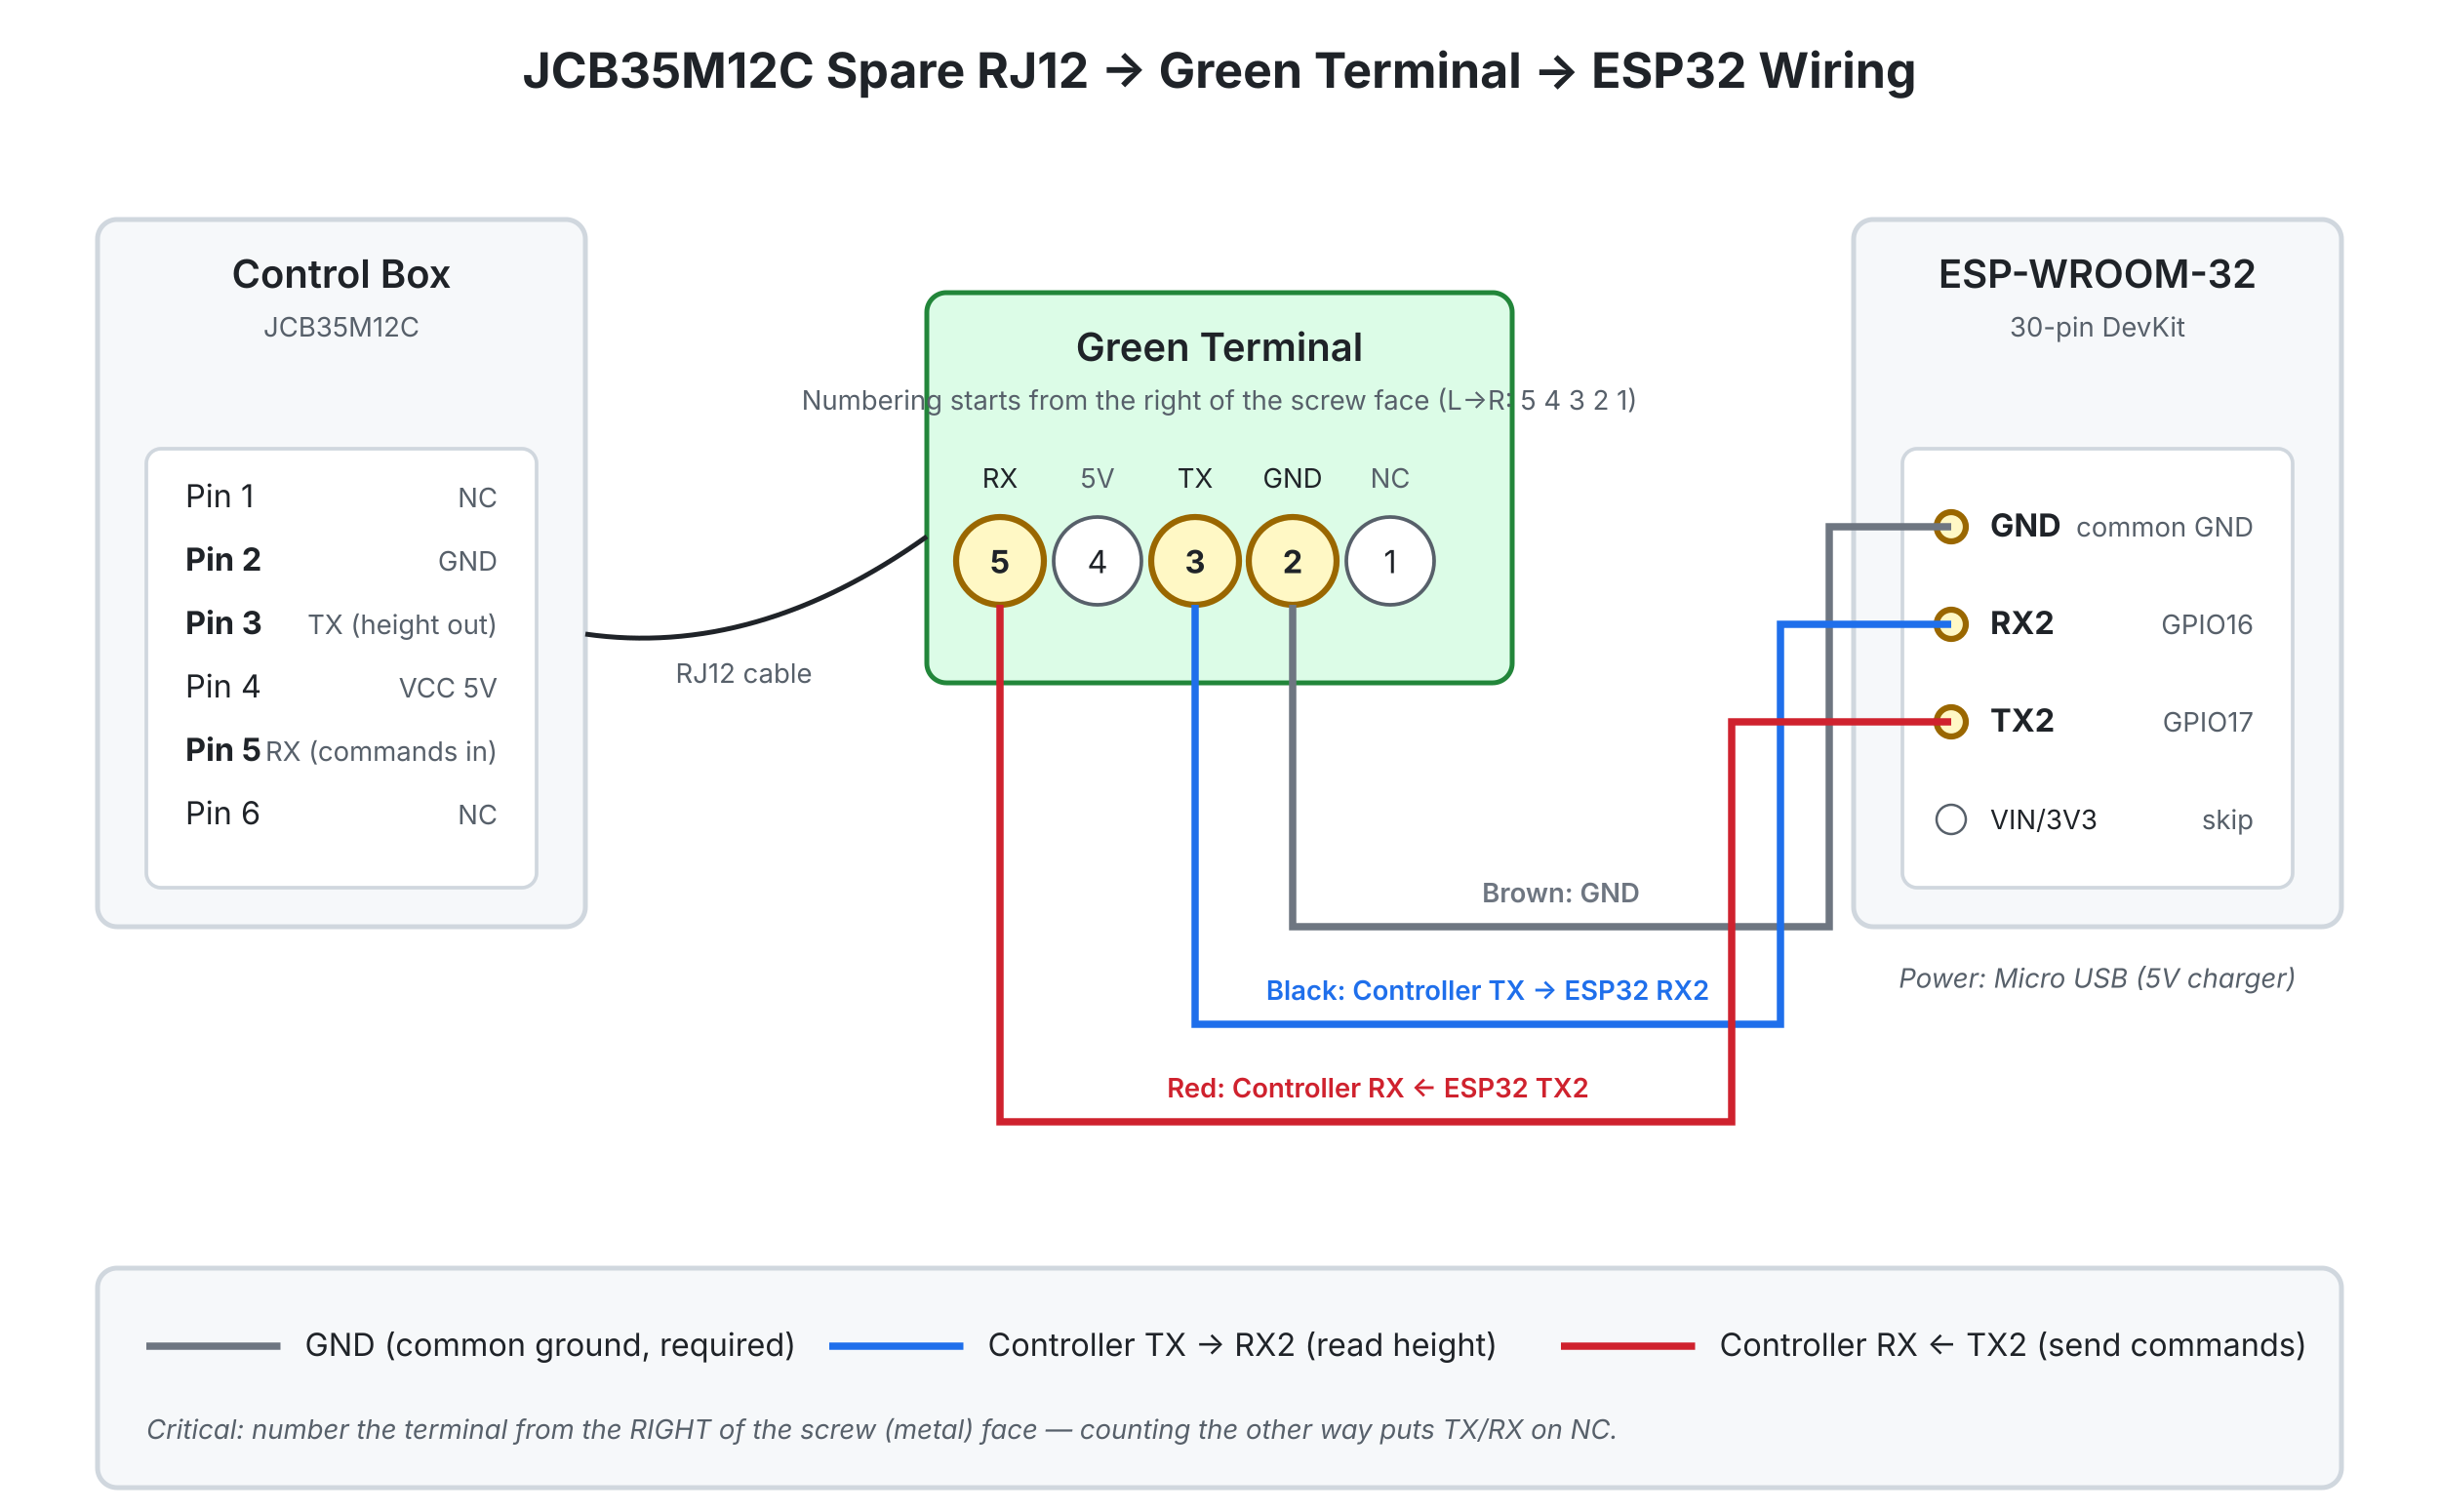
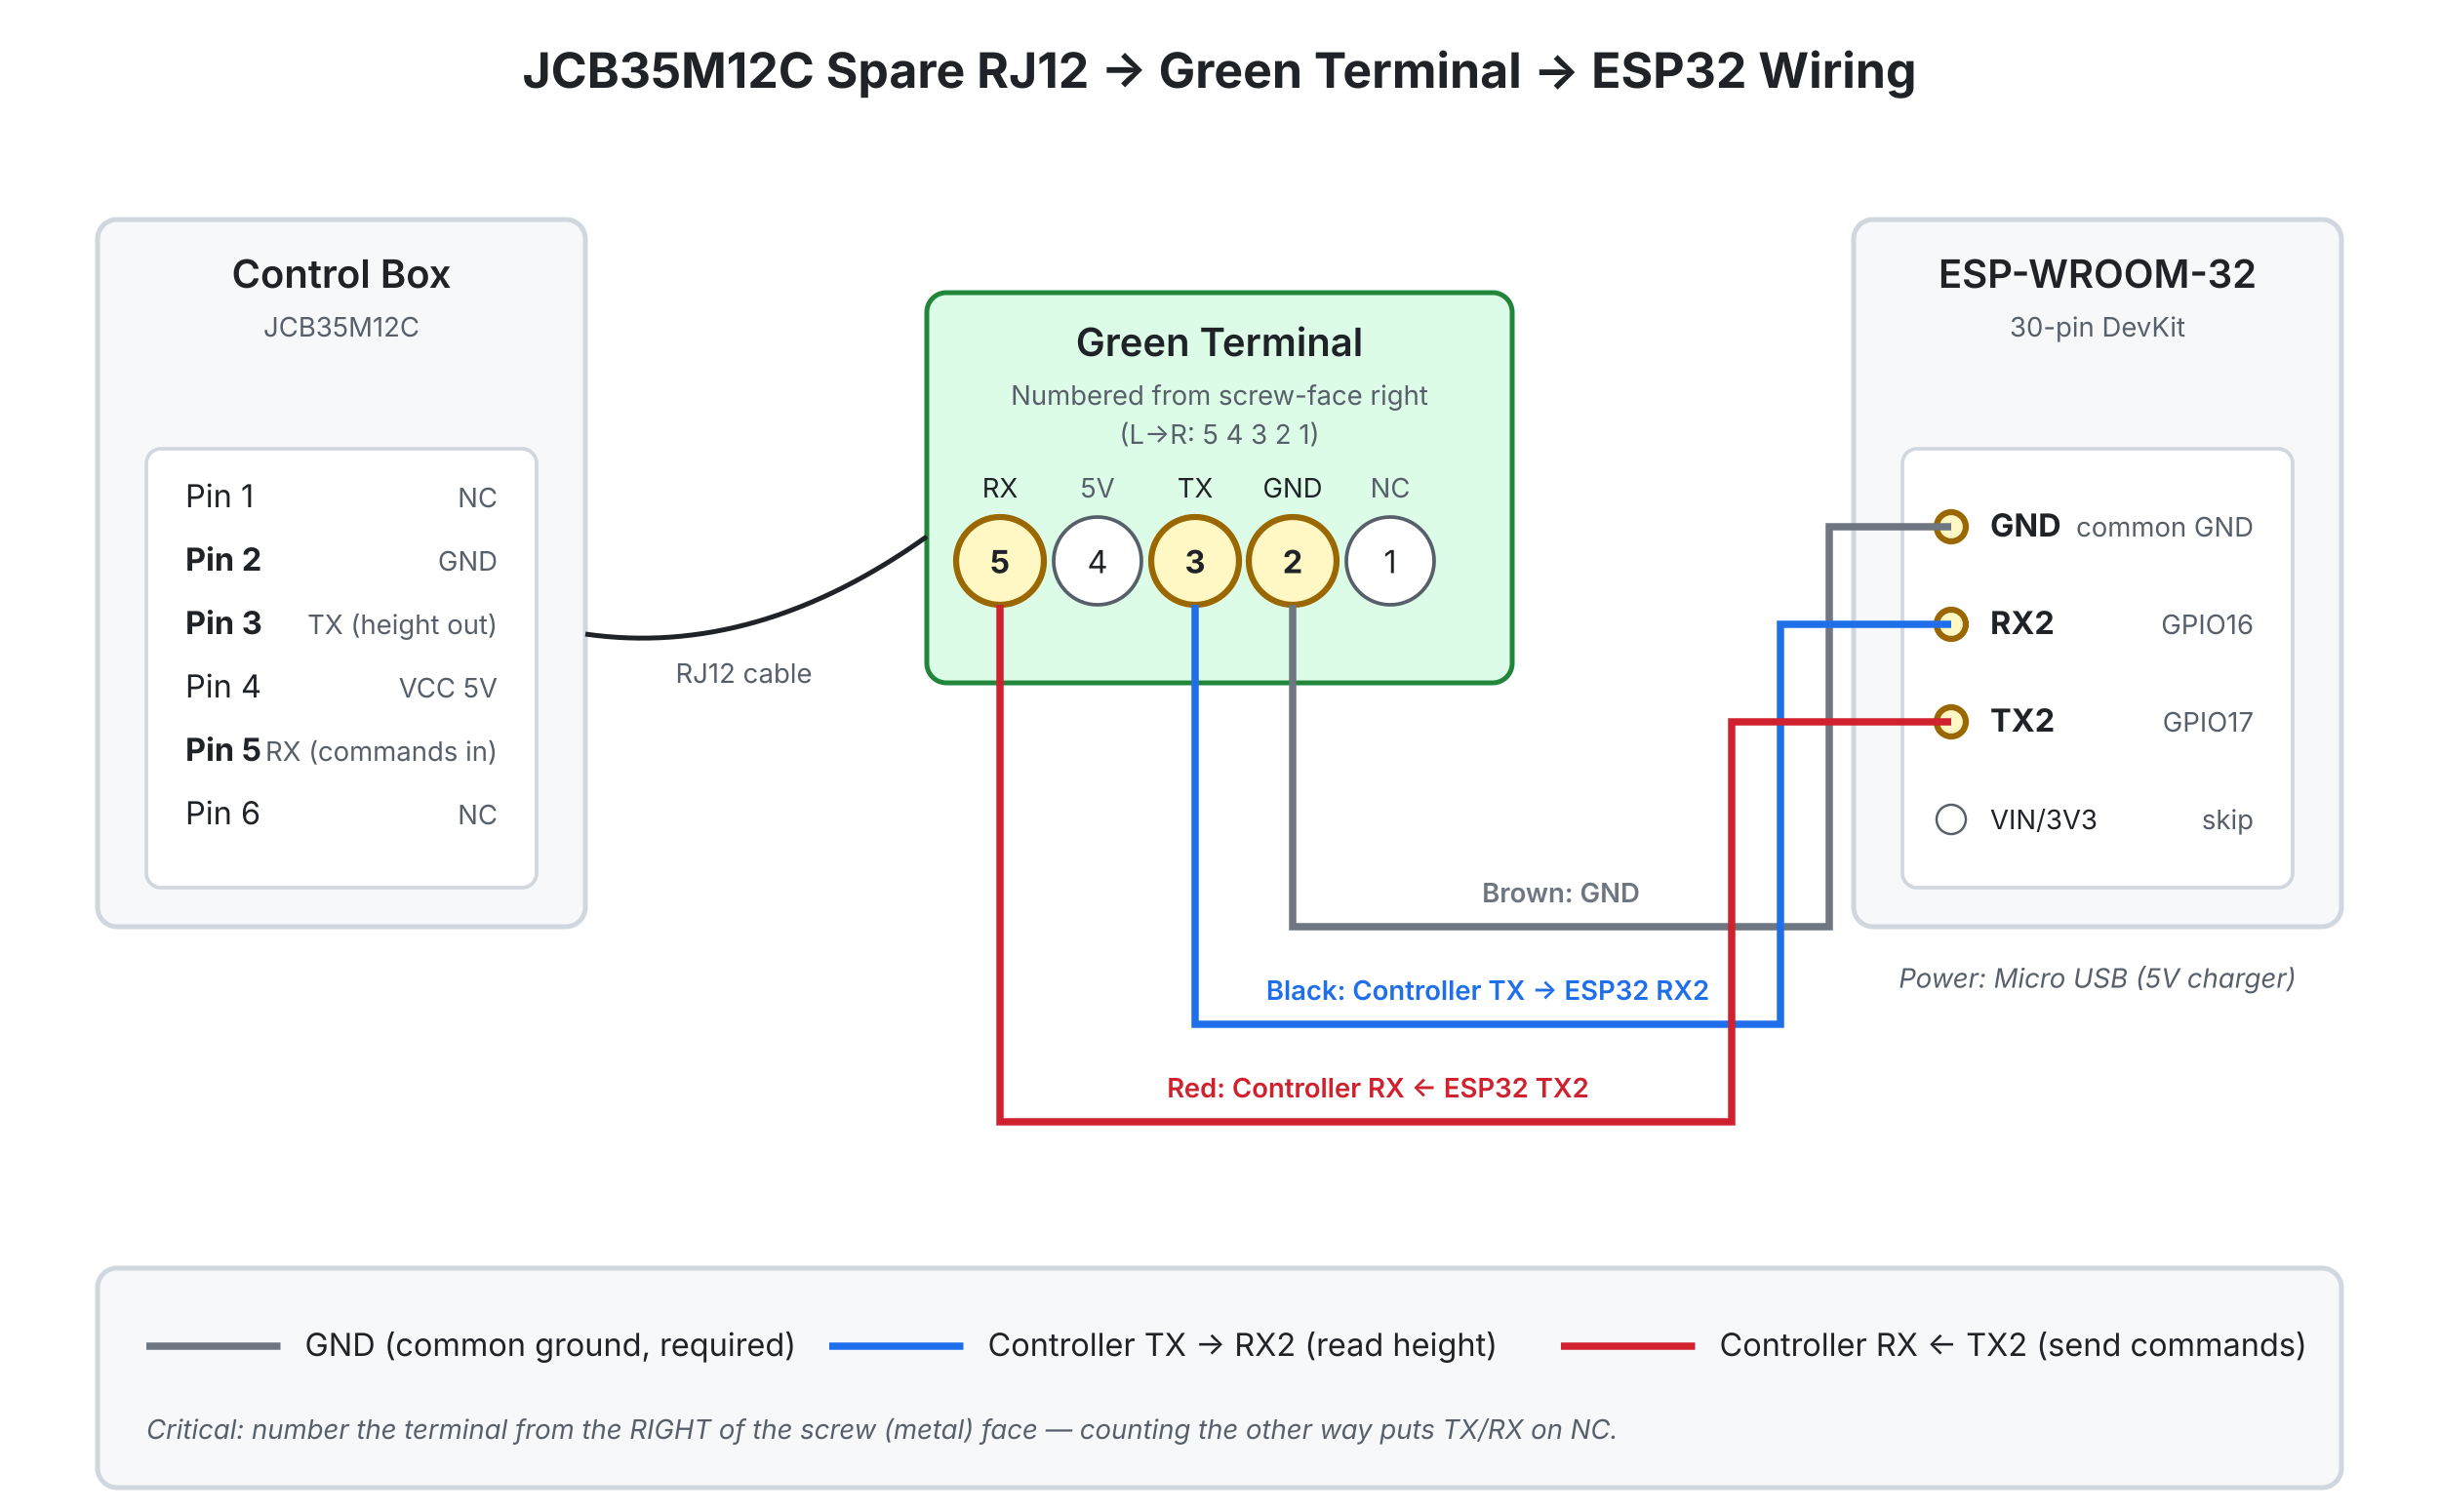
<svg xmlns="http://www.w3.org/2000/svg" viewBox="0 0 1000 620" font-family="-apple-system, BlinkMacSystemFont, 'Segoe UI', sans-serif">
  <rect width="1000" height="620" fill="#ffffff" />
  <style>
    .box        { fill: #f6f8fa; stroke: #d0d7de; stroke-width: 2; rx: 8; }
    .inner-box  { fill: #ffffff; stroke: #d0d7de; stroke-width: 1.5; rx: 6; }
    .green-box  { fill: #dcfce7; stroke: #22863a; stroke-width: 2; rx: 8; }
    .title      { font-size: 20px; font-weight: 700; fill: #1f2328; }
    .box-title  { font-size: 16px; font-weight: 600; fill: #1f2328; }
    .pin        { font-size: 13px; fill: #1f2328; }
    .pin-used   { font-size: 13px; fill: #1f2328; font-weight: 700; }
    .pin-label  { font-size: 11px; fill: #57606a; }
    .pin-sub    { font-size: 11px; fill: #1f2328; }
    .hole       { fill: #ffffff; stroke: #57606a; stroke-width: 1.5; }
    .hole-used  { fill: #fff8c5; stroke: #9a6700; stroke-width: 2.5; }
    .esp-pin    { fill: #ffffff; stroke: #57606a; stroke-width: 1; }
    .esp-pin-used { fill: #fff8c5; stroke: #9a6700; stroke-width: 2.5; }
    .wire       { fill: none; stroke-width: 3; }
    .wire-gnd   { stroke: #6e7681; }
    .wire-rx    { stroke: #1f6feb; }
    .wire-tx    { stroke: #cf222e; }
    .wire-usb   { stroke: #8b949e; stroke-dasharray: 6 4; stroke-width: 2; }
    .wire-rj12  { stroke: #1f2328; stroke-width: 2; }
    .wire-label { font-size: 11px; font-weight: 600; }
    .note       { font-size: 11px; fill: #57606a; font-style: italic; }
  </style>
  <text x="500" y="36" text-anchor="middle" class="title">JCB35M12C Spare RJ12 → Green Terminal → ESP32 Wiring</text>
  <rect x="40" y="90" width="200" height="290" class="box" />
  <text x="140" y="118" text-anchor="middle" class="box-title">Control Box</text>
  <text x="140" y="138" text-anchor="middle" class="pin-label">JCB35M12C</text>
  <rect x="60" y="184" width="160" height="180" class="inner-box" />
  <text x="76" y="208" class="pin">Pin 1</text>
  <text x="204" y="208" text-anchor="end" class="pin-label">NC</text>
  <text x="76" y="234" class="pin-used">Pin 2</text>
  <text x="204" y="234" text-anchor="end" class="pin-label">GND</text>
  <text x="76" y="260" class="pin-used">Pin 3</text>
  <text x="204" y="260" text-anchor="end" class="pin-label">TX (height out)</text>
  <text x="76" y="286" class="pin">Pin 4</text>
  <text x="204" y="286" text-anchor="end" class="pin-label">VCC 5V</text>
  <text x="76" y="312" class="pin-used">Pin 5</text>
  <text x="204" y="312" text-anchor="end" class="pin-label">RX (commands in)</text>
  <text x="76" y="338" class="pin">Pin 6</text>
  <text x="204" y="338" text-anchor="end" class="pin-label">NC</text>
  <rect x="380" y="120" width="240" height="160" class="green-box" />
-   <text x="500" y="148" text-anchor="middle" class="box-title">Green Terminal</text>
-   <text x="500" y="168" text-anchor="middle" class="pin-label">Numbering starts from the right of the screw face (L→R: 5 4 3 2 1)</text>
-   <text x="410" y="200" text-anchor="middle" class="pin-sub">RX</text>
-   <text x="450" y="200" text-anchor="middle" class="pin-label">5V</text>
-   <text x="490" y="200" text-anchor="middle" class="pin-sub">TX</text>
-   <text x="530" y="200" text-anchor="middle" class="pin-sub">GND</text>
-   <text x="570" y="200" text-anchor="middle" class="pin-label">NC</text>
+   <text x="500" y="146" text-anchor="middle" class="box-title">Green Terminal</text>
+   <text x="500" y="166" text-anchor="middle" class="pin-label">Numbered from screw-face right</text>
+   <text x="500" y="182" text-anchor="middle" class="pin-label">(L→R: 5 4 3 2 1)</text>
+   <text x="410" y="204" text-anchor="middle" class="pin-sub">RX</text>
+   <text x="450" y="204" text-anchor="middle" class="pin-label">5V</text>
+   <text x="490" y="204" text-anchor="middle" class="pin-sub">TX</text>
+   <text x="530" y="204" text-anchor="middle" class="pin-sub">GND</text>
+   <text x="570" y="204" text-anchor="middle" class="pin-label">NC</text>
  <circle cx="410" cy="230" r="18" class="hole-used" />
  <text x="410" y="235" text-anchor="middle" class="pin-used">5</text>
  <circle cx="450" cy="230" r="18" class="hole" />
  <text x="450" y="235" text-anchor="middle" class="pin">4</text>
  <circle cx="490" cy="230" r="18" class="hole-used" />
  <text x="490" y="235" text-anchor="middle" class="pin-used">3</text>
  <circle cx="530" cy="230" r="18" class="hole-used" />
  <text x="530" y="235" text-anchor="middle" class="pin-used">2</text>
  <circle cx="570" cy="230" r="18" class="hole" />
  <text x="570" y="235" text-anchor="middle" class="pin">1</text>
  <rect x="760" y="90" width="200" height="290" class="box" />
  <text x="860" y="118" text-anchor="middle" class="box-title">ESP-WROOM-32</text>
  <text x="860" y="138" text-anchor="middle" class="pin-label">30-pin DevKit</text>
  <rect x="780" y="184" width="160" height="180" class="inner-box" />
  <circle cx="800" cy="216" r="6" class="esp-pin-used" />
  <text x="816" y="220" class="pin-used">GND</text>
  <text x="924" y="220" text-anchor="end" class="pin-label">common GND</text>
  <circle cx="800" cy="256" r="6" class="esp-pin-used" />
  <text x="816" y="260" class="pin-used">RX2</text>
  <text x="924" y="260" text-anchor="end" class="pin-label">GPIO16</text>
  <circle cx="800" cy="296" r="6" class="esp-pin-used" />
  <text x="816" y="300" class="pin-used">TX2</text>
  <text x="924" y="300" text-anchor="end" class="pin-label">GPIO17</text>
  <circle cx="800" cy="336" r="6" class="esp-pin" />
  <text x="816" y="340" class="pin-sub">VIN/3V3</text>
  <text x="924" y="340" text-anchor="end" class="pin-label">skip</text>
  <path d="M 240 260 Q 310 270 380 220" class="wire wire-rj12" />
  <text x="305" y="280" text-anchor="middle" class="pin-label">RJ12 cable</text>
  <path d="M 530 248 V 380 H 750 V 216 H 800" class="wire wire-gnd" />
  <path d="M 490 248 V 420 H 730 V 256 H 800" class="wire wire-rx" />
  <path d="M 410 248 V 460 H 710 V 296 H 800" class="wire wire-tx" />
  <text x="640" y="370" text-anchor="middle" class="wire-label" fill="#6e7681">Brown: GND</text>
  <text x="610" y="410" text-anchor="middle" class="wire-label" fill="#1f6feb">Black: Controller TX → ESP32 RX2</text>
  <text x="565" y="450" text-anchor="middle" class="wire-label" fill="#cf222e">Red: Controller RX ← ESP32 TX2</text>
  <text x="860" y="405" text-anchor="middle" class="note">Power: Micro USB (5V charger)</text>
  <rect x="40" y="520" width="920" height="90" class="box" fill="#ffffff" />
  <line x1="60" y1="552" x2="115" y2="552" class="wire wire-gnd" />
  <text x="125" y="556" class="pin">GND (common ground, required)</text>
  <line x1="340" y1="552" x2="395" y2="552" class="wire wire-rx" />
  <text x="405" y="556" class="pin">Controller TX → RX2 (read height)</text>
  <line x1="640" y1="552" x2="695" y2="552" class="wire wire-tx" />
  <text x="705" y="556" class="pin">Controller RX ← TX2 (send commands)</text>
  <text x="60" y="590" class="note">Critical: number the terminal from the RIGHT of the screw (metal) face — counting the other way puts TX/RX on NC.</text>
</svg>
